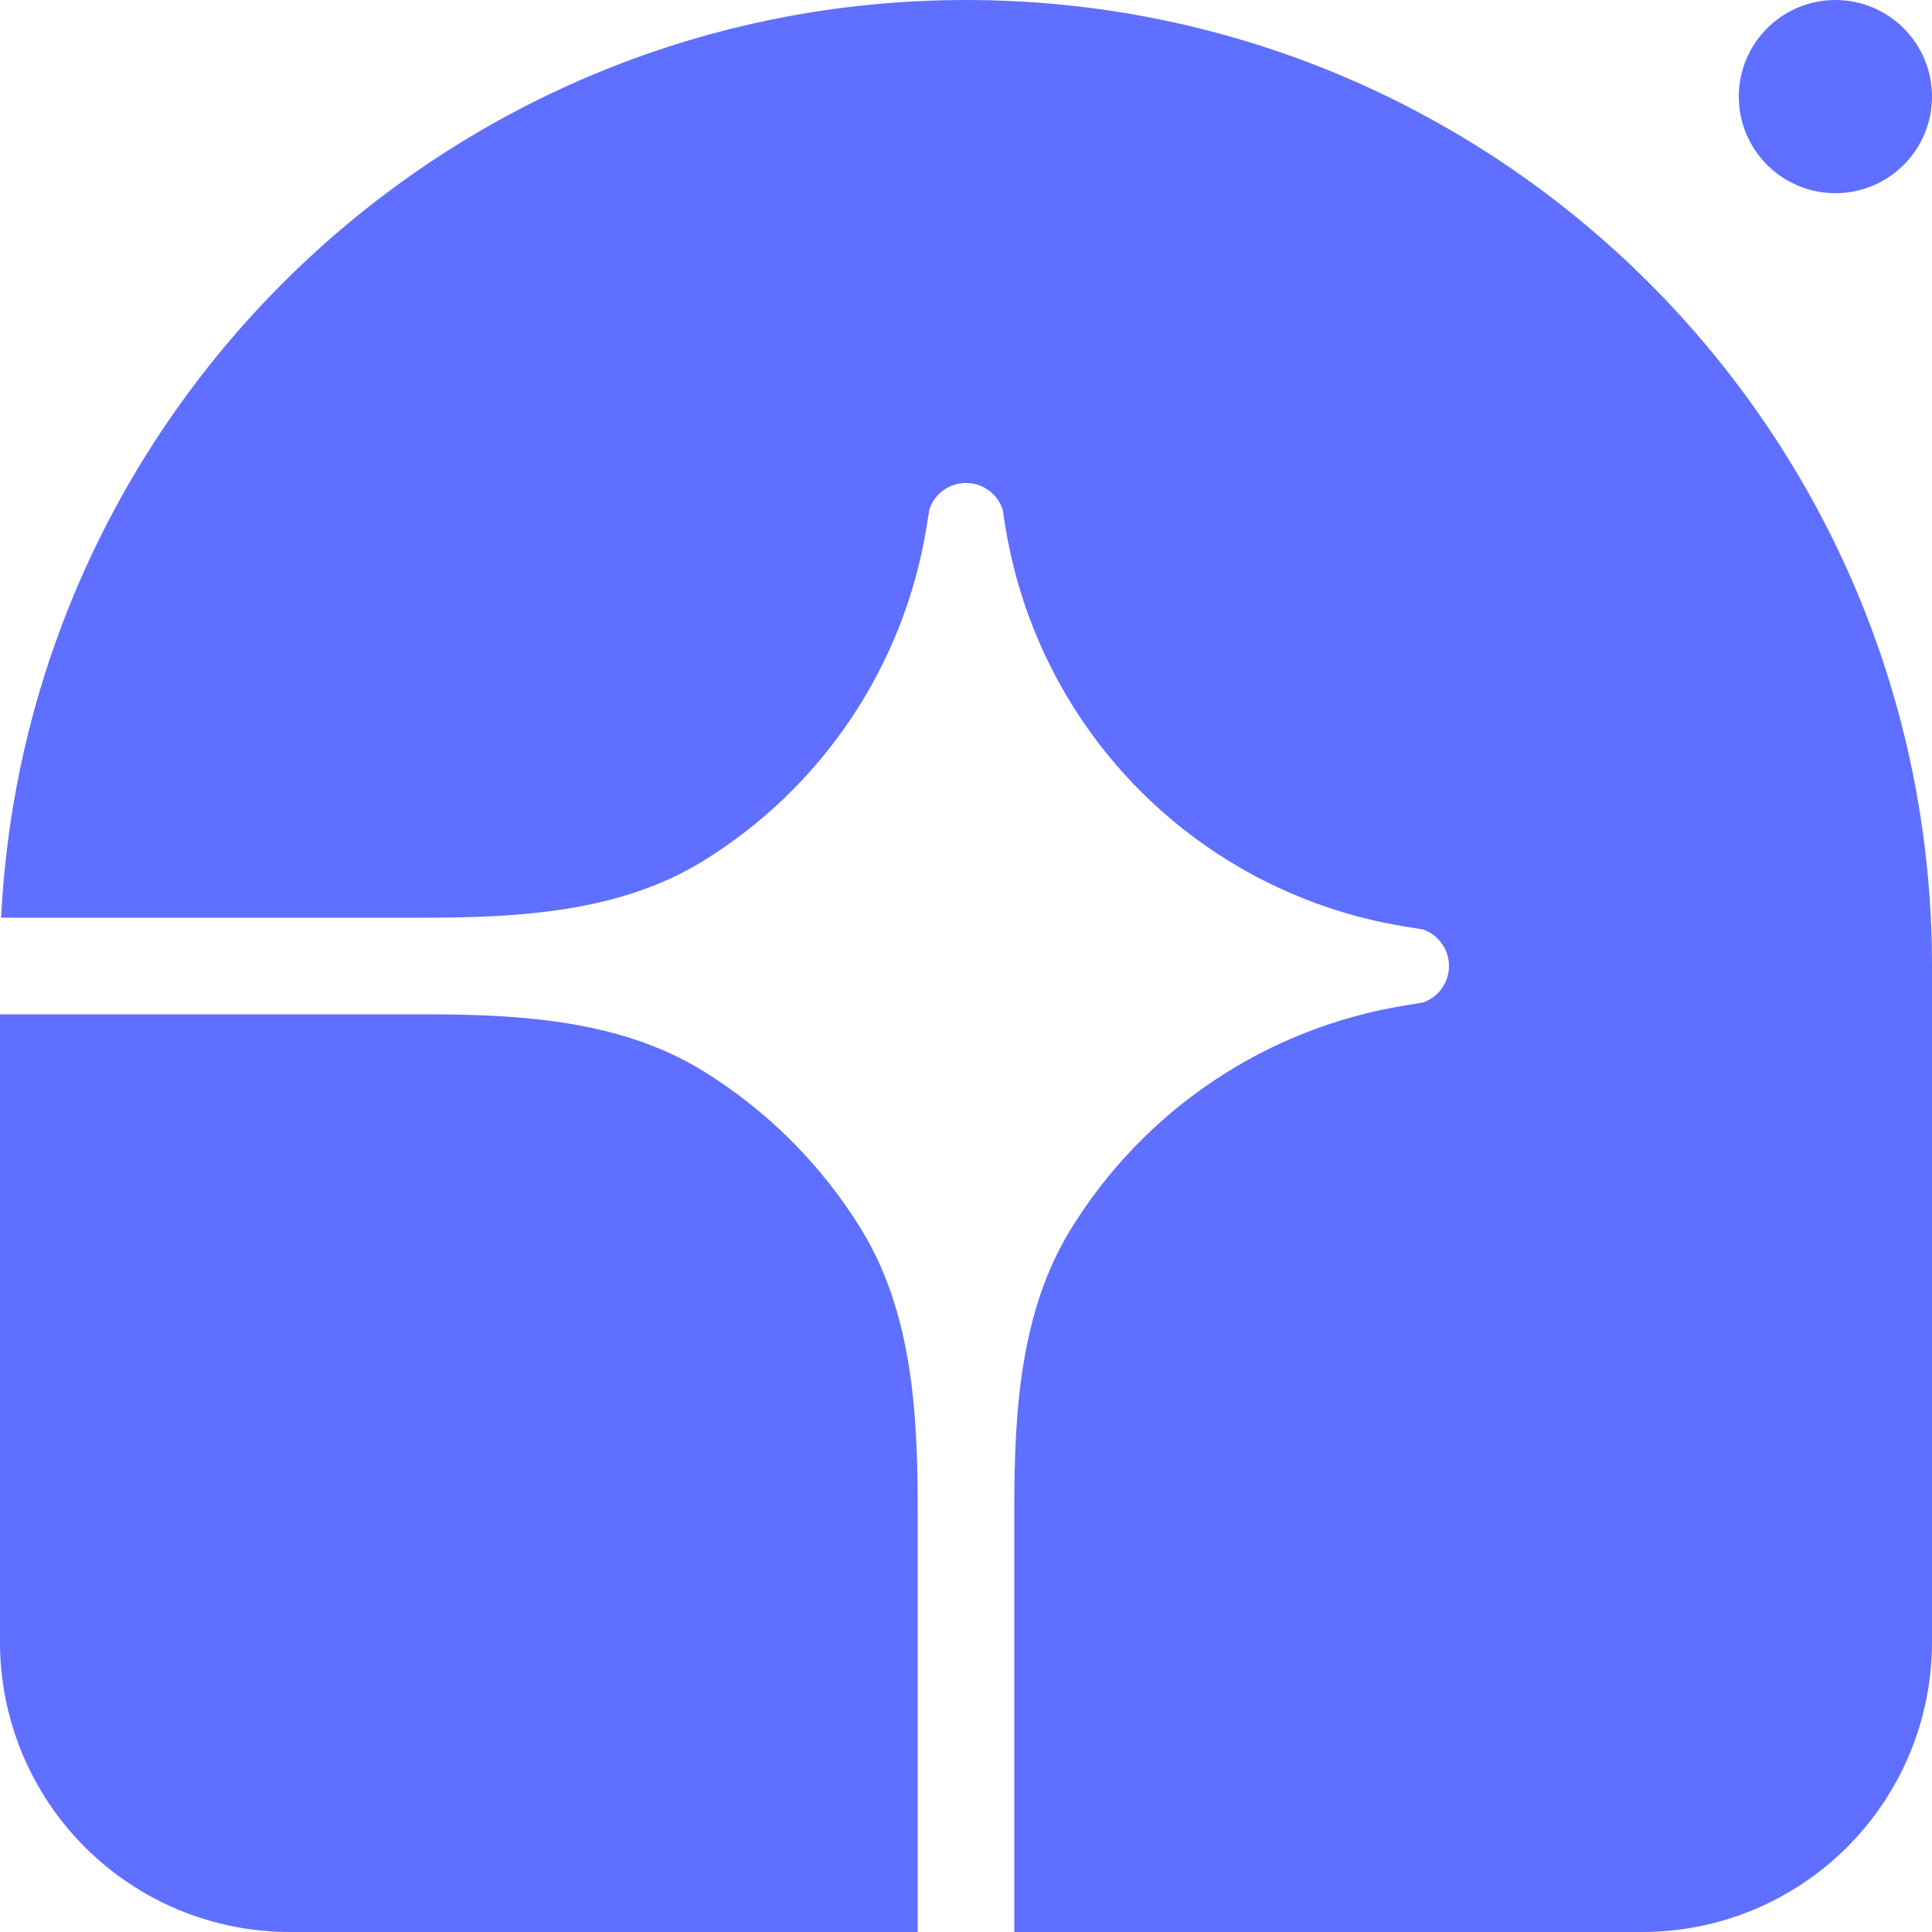
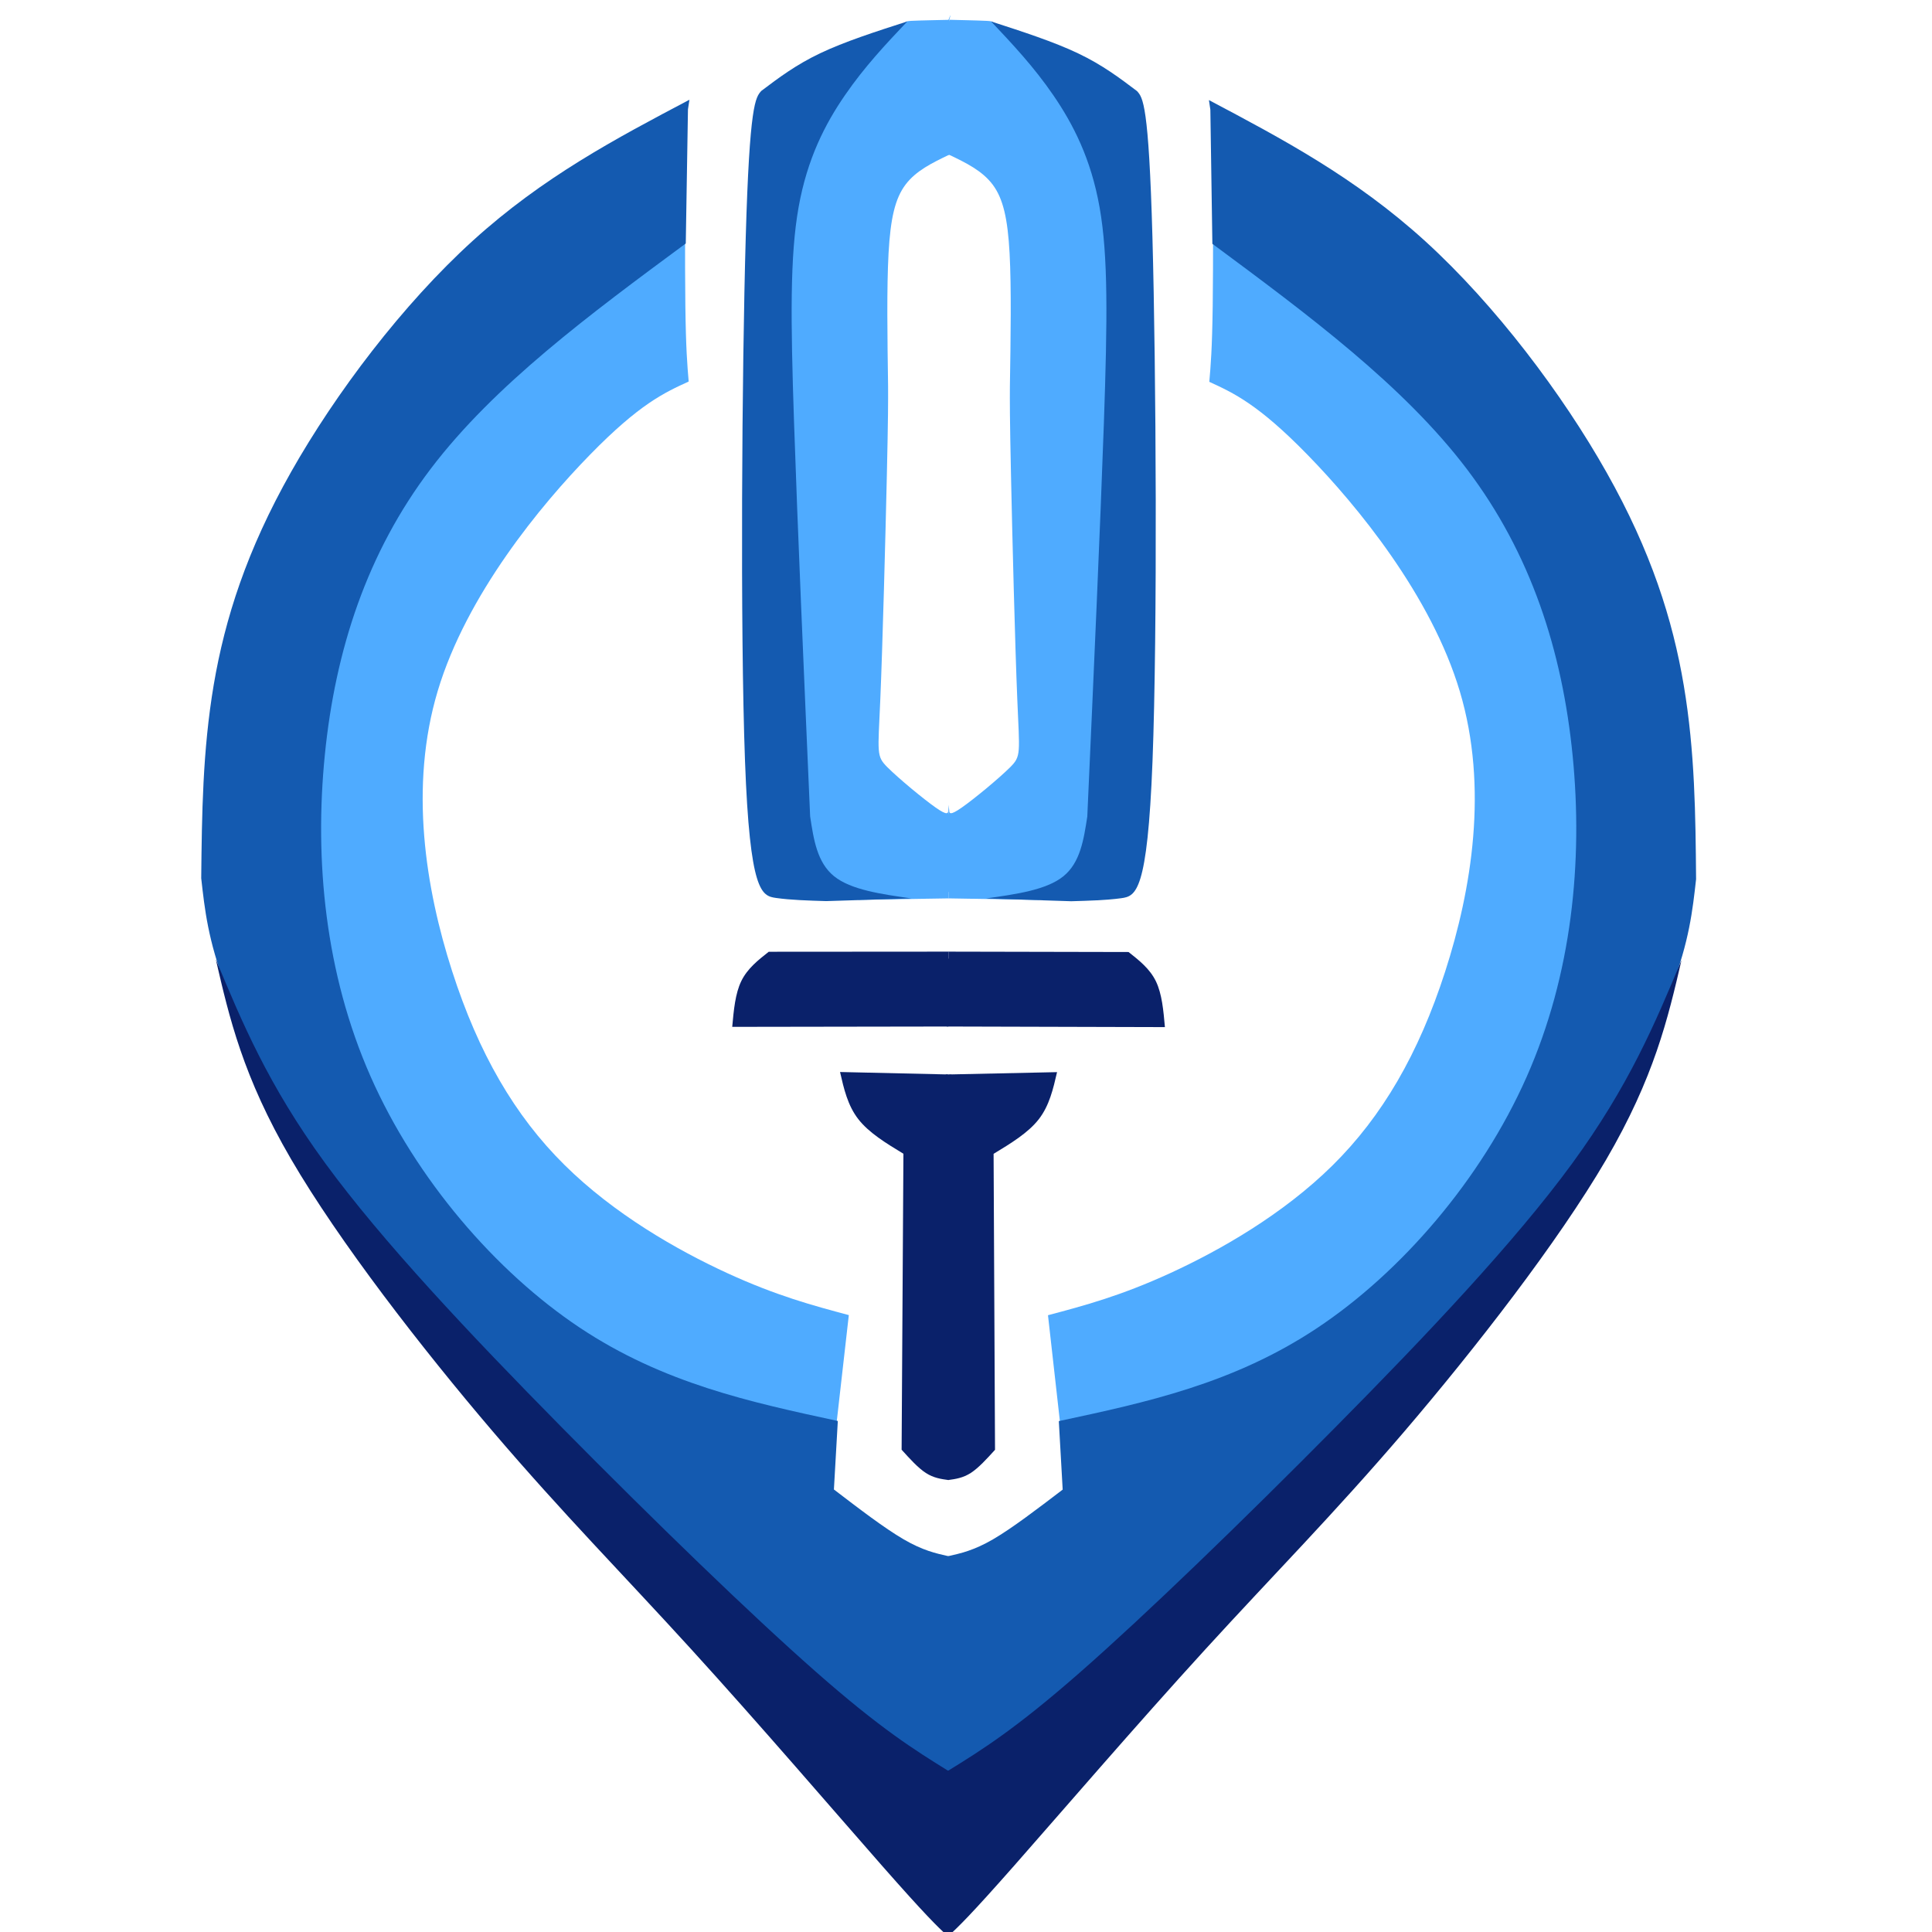
- <svg xmlns="http://www.w3.org/2000/svg" width="46" height="46" viewBox="0 0 46 46" fill="none">
-   <path d="M23 0C35.703 0 46 10.297 46 23V39.1C46 40.93 45.273 42.685 43.979 43.979C42.685 45.273 40.93 46 39.1 46H24.15V35.91C24.15 33.608 24.29 31.223 25.497 29.263C26.362 27.859 27.518 26.657 28.888 25.738C30.258 24.82 31.81 24.208 33.437 23.942L33.878 23.87C34.059 23.808 34.217 23.691 34.328 23.535C34.44 23.379 34.5 23.192 34.5 23C34.5 22.808 34.44 22.621 34.328 22.465C34.217 22.309 34.059 22.192 33.878 22.129L33.437 22.058C31.059 21.67 28.863 20.544 27.159 18.84C25.456 17.137 24.33 14.941 23.942 12.563L23.87 12.122C23.808 11.941 23.691 11.783 23.535 11.671C23.379 11.56 23.192 11.5 23 11.5C22.808 11.5 22.621 11.56 22.465 11.671C22.309 11.783 22.191 11.941 22.129 12.122L22.058 12.563C21.792 14.19 21.18 15.742 20.261 17.111C19.343 18.481 18.141 19.638 16.737 20.502C14.777 21.71 12.392 21.85 10.09 21.85H0.027C0.629 9.682 10.683 0 23 0Z" fill="#5F6FFF" />
-   <path d="M0 24.15H10.09C12.392 24.15 14.777 24.29 16.737 25.498C18.269 26.442 19.558 27.731 20.502 29.263C21.71 31.223 21.85 33.608 21.85 35.91V46H6.9C5.07 46 3.315 45.273 2.021 43.979C0.727 42.685 0 40.93 0 39.1L0 24.15ZM46 2.3C46 2.91 45.758 3.495 45.326 3.926C44.895 4.358 44.31 4.6 43.7 4.6C43.09 4.6 42.505 4.358 42.074 3.926C41.642 3.495 41.4 2.91 41.4 2.3C41.4 1.69 41.642 1.105 42.074 0.674C42.505 0.242 43.09 0 43.7 0C44.31 0 44.895 0.242 45.326 0.674C45.758 1.105 46 1.69 46 2.3Z" fill="#5F6FFF" />
+ <svg xmlns="http://www.w3.org/2000/svg" version="1.1" width="46px" height="46px" viewBox="495 1159 46 46">
+   <rect x="495" y="1159" width="46" height="46" fill="rgb(255,255,255)" />
+   <g id="layer1">
+     <g>
+       <g style="fill:rgb(79,171,255); fill-opacity:1.0; stroke-linejoin: miter">
+         <path d="M523.722,1161.578L523.722,1161.579 Z" />
+       </g>
+       <g style="fill:rgb(79,171,255); fill-opacity:1.0; stroke-linejoin: miter">
+         <path d="M511.476,1161.571L511.476,1161.572 Z" />
+       </g>
+       <g style="fill:rgb(79,171,255); fill-opacity:1.0; stroke-linejoin: miter">
+         <path d="M523.877,1161.928L523.877,1161.929C523.883,1163.593,523.888,1165.258,523.874,1166.285C523.86,1167.313,523.827,1167.702,523.793,1168.091C524.378,1168.36,524.962,1168.629,526.137,1169.834C527.311,1171.038,529.076,1173.179,529.758,1175.463C530.44,1177.748,530.04,1180.178,529.408,1182.135C528.776,1184.092,527.911,1185.578,526.727,1186.748C525.542,1187.918,524.038,1188.774,522.855,1189.316C521.673,1189.858,520.812,1190.086,519.952,1190.315L520.494,1195.141C520.509,1195.148,520.525,1195.155,520.549,1195.155C520.676,1195.155,521.047,1194.975,522.926,1193.681C525.166,1192.138,529.551,1189.012,531.65,1186.624C533.749,1184.236,533.561,1182.586,533.373,1180.935L533.447,1175.201L531.782,1170.019 Z" />
+       </g>
+       <g style="fill:rgb(79,171,255); fill-opacity:1.0; stroke-linejoin: miter">
+         <path d="M511.321,1161.92L511.321,1161.921C511.313,1163.585,511.305,1165.25,511.318,1166.277C511.331,1167.305,511.364,1167.694,511.397,1168.084C510.812,1168.352,510.227,1168.62,509.051,1169.823C507.875,1171.026,506.108,1173.164,505.423,1175.448C504.738,1177.732,505.134,1180.162,505.764,1182.12C506.394,1184.078,507.256,1185.565,508.44,1186.736C509.623,1187.908,511.126,1188.765,512.308,1189.309C513.489,1189.852,514.35,1190.082,515.21,1190.312L514.662,1195.138C514.646,1195.144,514.631,1195.151,514.606,1195.151C514.479,1195.151,514.109,1194.971,512.231,1193.674C509.993,1192.129,505.612,1188.997,503.516,1186.606C501.421,1184.216,501.61,1182.565,501.8,1180.915L501.734,1175.181L503.405,1170.001 Z" />
+       </g>
+       <g style="fill:rgb(79,171,255); fill-opacity:1.0; stroke-linejoin: miter">
+         <path d="M520.895,1160.499L520.895,1160.5L519.618,1160.013L518.829,1159.649C518.76,1159.605,518.692,1159.562,518.654,1159.536C518.616,1159.51,518.609,1159.503,518.499,1159.497C518.39,1159.491,518.178,1159.485,518.012,1159.481C517.845,1159.477,517.724,1159.474,517.603,1159.471C517.601,1159.556,517.599,1159.64,517.6,1160.176C517.6,1160.712,517.603,1161.7,517.606,1162.688C517.997,1162.876,518.387,1163.064,518.636,1163.397C518.885,1163.73,518.993,1164.206,519.038,1165.032C519.082,1165.857,519.064,1167.031,519.045,1168.204C519.043,1168.55,519.041,1168.897,519.072,1170.345C519.103,1171.793,519.167,1174.343,519.221,1175.646C519.275,1176.948,519.318,1177.002,519.048,1177.271C518.778,1177.539,518.194,1178.022,517.9,1178.227C517.756,1178.328,517.682,1178.362,517.643,1178.362C517.603,1178.362,517.601,1178.326,517.6,1178.289C517.597,1178.264,517.594,1178.238,517.592,1178.217C517.59,1178.196,517.589,1178.179,517.588,1178.162L517.586,1180.39L519.729,1180.426L521.316,1179.797L521.948,1172.952L522.434,1165.518 Z" />
+       </g>
+       <g style="fill:rgb(79,171,255); fill-opacity:1.0; stroke-linejoin: miter">
+         <path d="M514.304,1160.495L514.304,1160.496L515.582,1160.01L516.372,1159.648C516.441,1159.604,516.509,1159.56,516.547,1159.535C516.585,1159.509,516.592,1159.502,516.702,1159.496C516.811,1159.49,517.023,1159.485,517.189,1159.481C517.356,1159.477,517.477,1159.474,517.598,1159.472C517.6,1159.556,517.602,1159.64,517.601,1160.176C517.599,1160.712,517.595,1161.7,517.591,1162.688C517.2,1162.876,516.809,1163.064,516.56,1163.396C516.31,1163.728,516.202,1164.205,516.156,1165.03C516.111,1165.855,516.128,1167.029,516.145,1168.203C516.146,1168.549,516.148,1168.895,516.115,1170.343C516.082,1171.791,516.015,1174.342,515.96,1175.644C515.904,1176.946,515.861,1177,516.13,1177.269C516.4,1177.538,516.983,1178.021,517.277,1178.227C517.421,1178.328,517.495,1178.362,517.534,1178.362C517.574,1178.362,517.576,1178.326,517.577,1178.289C517.58,1178.264,517.583,1178.238,517.585,1178.217C517.587,1178.196,517.588,1178.179,517.589,1178.162L517.588,1180.39L515.445,1180.424L513.859,1179.792L513.236,1172.947L512.759,1165.512 Z" />
+       </g>
+       <g style="fill:rgb(79,171,255); fill-opacity:1.0; stroke-linejoin: miter">
+ </g>
+       <g style="fill:rgb(79,171,255); fill-opacity:1.0; stroke-linejoin: miter">
+ </g>
+       <g style="fill:rgb(79,171,255); fill-opacity:1.0; stroke-linejoin: miter">
+         <path d="M517.538,1162.688L517.538,1162.689L517.639,1162.687L517.636,1162.641L517.638,1162.608L517.672,1162.209L517.65,1162.066L517.734,1161.28L517.614,1159.476C517.606,1159.492,517.597,1159.509,517.594,1159.509C517.592,1159.509,517.593,1159.499,517.601,1159.471C517.612,1159.433,517.635,1159.359,517.632,1159.359C517.629,1159.359,517.616,1159.389,517.582,1159.475C517.494,1159.696,517.267,1160.295,517.041,1160.895L517.513,1162.509 Z" />
+       </g>
+       <g style="fill:rgb(79,171,255); fill-opacity:1.0; stroke-linejoin: miter">
+         <path d="M517.658,1178.435L517.658,1178.436L517.579,1178.374L517.53,1178.435L517.488,1178.548 Z" />
+       </g>
+       <g style="fill:rgb(79,171,255); fill-opacity:1.0; stroke-linejoin: miter">
+         <path d="M517.742,1178.488L517.742,1178.489L517.497,1178.436L517.319,1178.814L517.28,1179.149L517.339,1179.39L517.487,1180.219L518.055,1180.329L518.286,1180.123 Z" />
+       </g>
+       <g style="fill:rgb(20,90,176); fill-opacity:1.0; stroke-linejoin: miter">
+         <path d="M523.818,1161.612L523.818,1161.613L523.866,1164.805C526.142,1166.491,528.417,1168.177,529.931,1170.176C531.445,1172.176,532.197,1174.49,532.444,1176.994C532.691,1179.498,532.432,1182.193,531.348,1184.642C530.263,1187.092,528.353,1189.296,526.359,1190.621C524.365,1191.946,522.288,1192.391,520.21,1192.836L520.302,1194.467C519.699,1194.927,519.096,1195.387,518.641,1195.652C518.185,1195.916,517.877,1195.984,517.569,1196.053L517.593,1202.36L519.64,1201.987L520.854,1199.693L522.466,1198.121L525.962,1194.573L527.654,1192.86L531.202,1188.445L532.886,1186.416C533.635,1184.998,534.385,1183.581,534.801,1182.5C535.217,1181.42,535.3,1180.676,535.383,1179.933C535.37,1178.416,535.356,1176.899,535.091,1175.326C534.827,1173.754,534.311,1172.126,533.255,1170.254C532.2,1168.381,530.605,1166.265,528.937,1164.745C527.268,1163.226,525.526,1162.305,523.784,1161.383 Z" />
+       </g>
+       <g style="fill:rgb(20,90,176); fill-opacity:1.0; stroke-linejoin: miter">
+         <path d="M511.38,1161.604L511.38,1161.605L511.328,1164.797C509.05,1166.48,506.773,1168.163,505.256,1170.161C503.74,1172.158,502.984,1174.471,502.734,1176.975C502.484,1179.479,502.74,1182.174,503.821,1184.625C504.902,1187.076,506.81,1189.283,508.802,1190.61C510.794,1191.937,512.871,1192.385,514.948,1192.833L514.855,1194.464C515.457,1194.925,516.059,1195.385,516.514,1195.65C516.969,1195.915,517.277,1195.984,517.585,1196.053L517.553,1202.36L515.507,1201.985L514.296,1199.689L512.686,1198.115L509.194,1194.562L507.504,1192.848L503.962,1188.427L502.281,1186.397C501.533,1184.978,500.786,1183.559,500.371,1182.478C499.956,1181.397,499.874,1180.654,499.791,1179.91C499.807,1178.393,499.823,1176.876,500.089,1175.304C500.356,1173.732,500.874,1172.105,501.932,1170.234C502.99,1168.363,504.587,1166.248,506.258,1164.731C507.928,1163.214,509.671,1162.295,511.415,1161.375 Z" />
+       </g>
+       <g style="fill:rgb(20,90,176); fill-opacity:1.0; stroke-linejoin: miter">
+         <path d="M518.468,1180.392L518.468,1180.393C519.191,1180.291,519.914,1180.191,520.317,1179.865C520.72,1179.54,520.804,1178.99,520.888,1178.441C521.043,1174.991,521.197,1171.542,521.283,1169.069C521.368,1166.595,521.386,1165.099,521.181,1163.938C520.976,1162.777,520.548,1161.952,520.081,1161.27C519.614,1160.588,519.106,1160.05,518.598,1159.511C519.346,1159.753,520.093,1159.995,520.672,1160.272C521.251,1160.548,521.661,1160.859,522.072,1161.169C522.212,1161.325,522.351,1161.482,522.439,1164.647C522.526,1167.813,522.561,1173.989,522.441,1177.12C522.32,1180.251,522.045,1180.337,521.696,1180.386C521.348,1180.434,520.926,1180.446,520.505,1180.458 Z" />
+       </g>
+       <g style="fill:rgb(20,90,176); fill-opacity:1.0; stroke-linejoin: miter">
+         <path d="M516.706,1180.391L516.706,1180.392C515.983,1180.289,515.261,1180.188,514.858,1179.862C514.455,1179.536,514.372,1178.986,514.289,1178.437C514.139,1174.987,513.989,1171.537,513.906,1169.064C513.823,1166.591,513.808,1165.094,514.014,1163.934C514.221,1162.773,514.649,1161.948,515.118,1161.267C515.586,1160.586,516.094,1160.048,516.603,1159.51C515.855,1159.751,515.107,1159.992,514.528,1160.268C513.948,1160.544,513.538,1160.854,513.127,1161.164C512.987,1161.32,512.847,1161.476,512.756,1164.641C512.664,1167.807,512.622,1173.983,512.738,1177.114C512.854,1180.245,513.13,1180.331,513.478,1180.38C513.827,1180.43,514.248,1180.442,514.67,1180.455 Z" />
+       </g>
+       <g style="fill:rgb(20,90,176); fill-opacity:1.0; stroke-linejoin: miter">
+         <path d="M518.608,1198.478L518.608,1198.479 Z" />
+       </g>
+       <g style="fill:rgb(20,90,176); fill-opacity:1.0; stroke-linejoin: miter">
+         <path d="M518.075,1196.787L518.075,1196.788L516.217,1198.273L516.387,1201.052L517.16,1202.467L518.192,1202.931L520.55,1200.144 Z" />
+       </g>
+       <g style="fill:rgb(10,33,106); fill-opacity:1.0; stroke-linejoin: miter">
+         <path d="M517.605,1184.581L517.605,1184.582L520.168,1184.527C520.076,1184.925,519.985,1185.324,519.733,1185.648C519.481,1185.972,519.069,1186.222,518.657,1186.472L518.691,1193.519C518.495,1193.735,518.3,1193.95,518.114,1194.07C517.928,1194.19,517.752,1194.215,517.575,1194.239 Z" />
+       </g>
+       <g style="fill:rgb(10,33,106); fill-opacity:1.0; stroke-linejoin: miter">
+         <path d="M517.564,1184.581L517.564,1184.582L515.001,1184.524C515.092,1184.922,515.183,1185.321,515.435,1185.645C515.686,1185.97,516.098,1186.22,516.51,1186.47L516.467,1193.517C516.662,1193.733,516.857,1193.949,517.043,1194.07C517.229,1194.19,517.405,1194.215,517.581,1194.239 Z" />
+       </g>
+       <g style="fill:rgb(10,33,106); fill-opacity:1.0; stroke-linejoin: miter">
+         <path d="M517.585,1183.44L517.585,1183.441L522.736,1183.455C522.701,1183.059,522.666,1182.663,522.522,1182.365C522.378,1182.067,522.124,1181.867,521.87,1181.667L517.585,1181.658 Z" />
+       </g>
+       <g style="fill:rgb(10,33,106); fill-opacity:1.0; stroke-linejoin: miter">
+         <path d="M517.585,1183.44L517.585,1183.441L512.434,1183.449C512.47,1183.053,512.505,1182.657,512.65,1182.359C512.795,1182.061,513.049,1181.861,513.303,1181.661L517.587,1181.658 Z" />
+       </g>
+       <g style="fill:rgb(10,33,106); fill-opacity:1.0; stroke-linejoin: miter">
+         <path d="M517.645,1205.023L517.645,1205.024 Z" />
+       </g>
+       <g style="fill:rgb(10,33,106); fill-opacity:1.0; stroke-linejoin: miter">
+         <path d="M517.498,1205.023L517.498,1205.024 Z" />
+       </g>
+       <g style="fill:rgb(10,33,106); fill-opacity:1.0; stroke-linejoin: miter">
+         <path d="M517.571,1205.106C517.833,1204.861,518.094,1204.615,519.152,1203.415C520.209,1202.215,522.063,1200.06,523.695,1198.274C525.327,1196.487,526.736,1195.07,528.427,1193.094C530.117,1191.118,532.089,1188.582,533.238,1186.617C534.386,1184.651,534.711,1183.255,535.036,1181.86C534.41,1183.357,533.784,1184.855,532.427,1186.709C531.069,1188.564,528.98,1190.776,526.782,1192.996C524.584,1195.217,522.279,1197.446,520.726,1198.808C519.173,1200.171,518.374,1200.666,517.574,1201.161 Z" />
+       </g>
+       <g style="fill:rgb(10,33,106); fill-opacity:1.0; stroke-linejoin: miter">
+         <path d="M517.571,1205.106C517.31,1204.86,517.049,1204.614,515.993,1203.413C514.937,1202.212,513.086,1200.054,511.456,1198.266C509.827,1196.477,508.42,1195.058,506.731,1193.08C505.043,1191.102,503.075,1188.564,501.929,1186.597C500.783,1184.63,500.46,1183.234,500.137,1181.837C500.76,1183.336,501.384,1184.834,502.74,1186.691C504.095,1188.547,506.182,1190.761,508.376,1192.985C510.571,1195.208,512.874,1197.44,514.425,1198.804C515.976,1200.169,516.775,1200.665,517.574,1201.161 Z" />
+       </g>
+       <g style="fill:rgb(10,33,106); fill-opacity:1.0; stroke-linejoin: miter">
+         <path d="M518.046,1201.004L518.046,1201.005C518.002,1201.068,517.958,1201.132,517.828,1201.155C517.786,1201.162,517.735,1201.165,517.678,1201.165C517.559,1201.165,517.413,1201.153,517.267,1201.14L516.972,1202.2L517.234,1202.892L517.352,1204.628L517.572,1205.103L518.24,1202.403L518.767,1201.725L517.814,1201.673 Z" />
+       </g>
+       <g style="fill:rgb(10,33,106); fill-opacity:1.0; stroke-linejoin: miter">
+         <path d="M518.712,1182.363L518.712,1182.364 Z" />
+       </g>
+       <g style="fill:rgb(10,33,106); fill-opacity:1.0; stroke-linejoin: miter">
+         <path d="M517.159,1183.001L517.159,1183.002L517.529,1183.377C517.522,1183.409,517.515,1183.441,517.561,1183.441C517.563,1183.441,517.566,1183.441,517.569,1183.44C517.624,1183.437,517.741,1183.395,517.858,1183.354L518.16,1183.088L518.101,1181.906L517.571,1181.821L517.228,1181.994 Z" />
+       </g>
+       <g style="fill:rgb(10,33,106); fill-opacity:1.0; stroke-linejoin: miter">
+         <path d="M517.685,1184.595L517.685,1184.596L517.606,1184.581L517.544,1184.58L517.514,1184.589L517.476,1184.62L517.473,1184.67L517.451,1184.766L517.473,1184.8L517.243,1186.064L517.33,1186.303L517.181,1187.909L517.407,1188.184L517.06,1190.436L517.181,1190.802L517.287,1192.673L517.26,1193.51L517.563,1193.841L517.947,1193.397L518.183,1192.261 Z" />
+       </g>
+       <g style="fill:rgb(10,33,106); fill-opacity:1.0; stroke-linejoin: miter">
+ </g>
+     </g>
+   </g>
+   <g id="layer2">
+ </g>
</svg>
